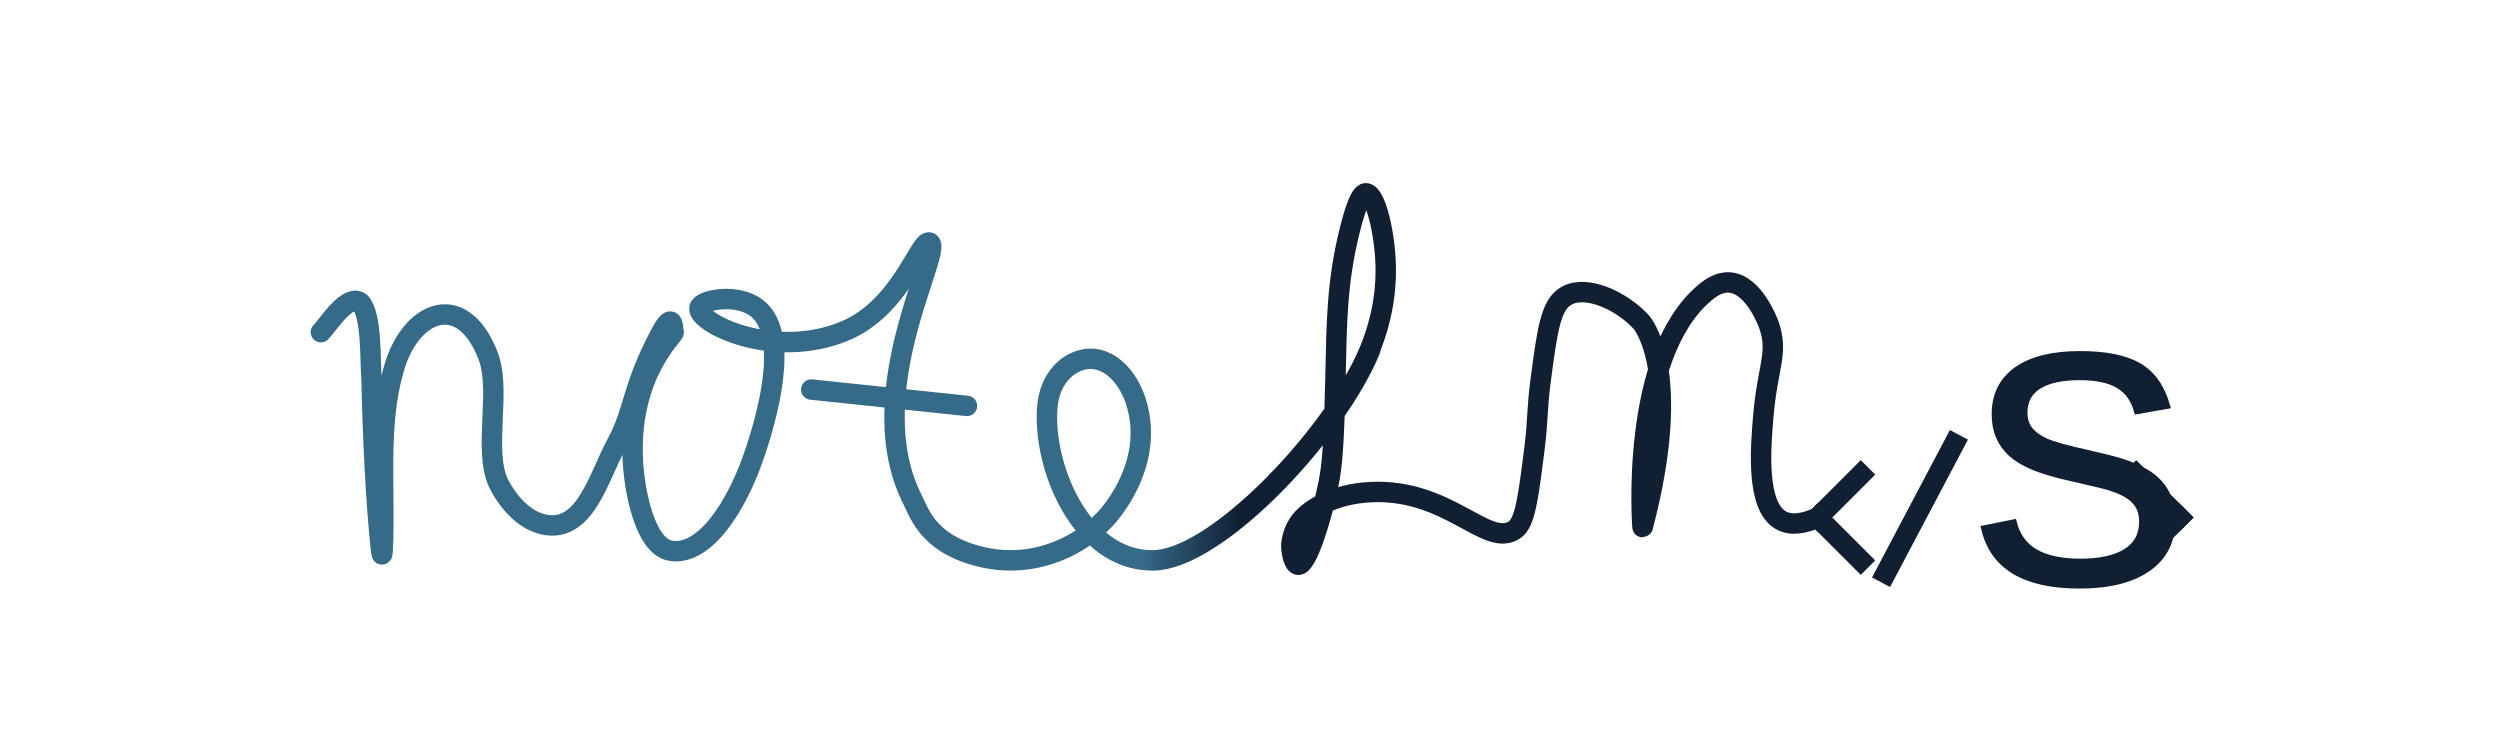
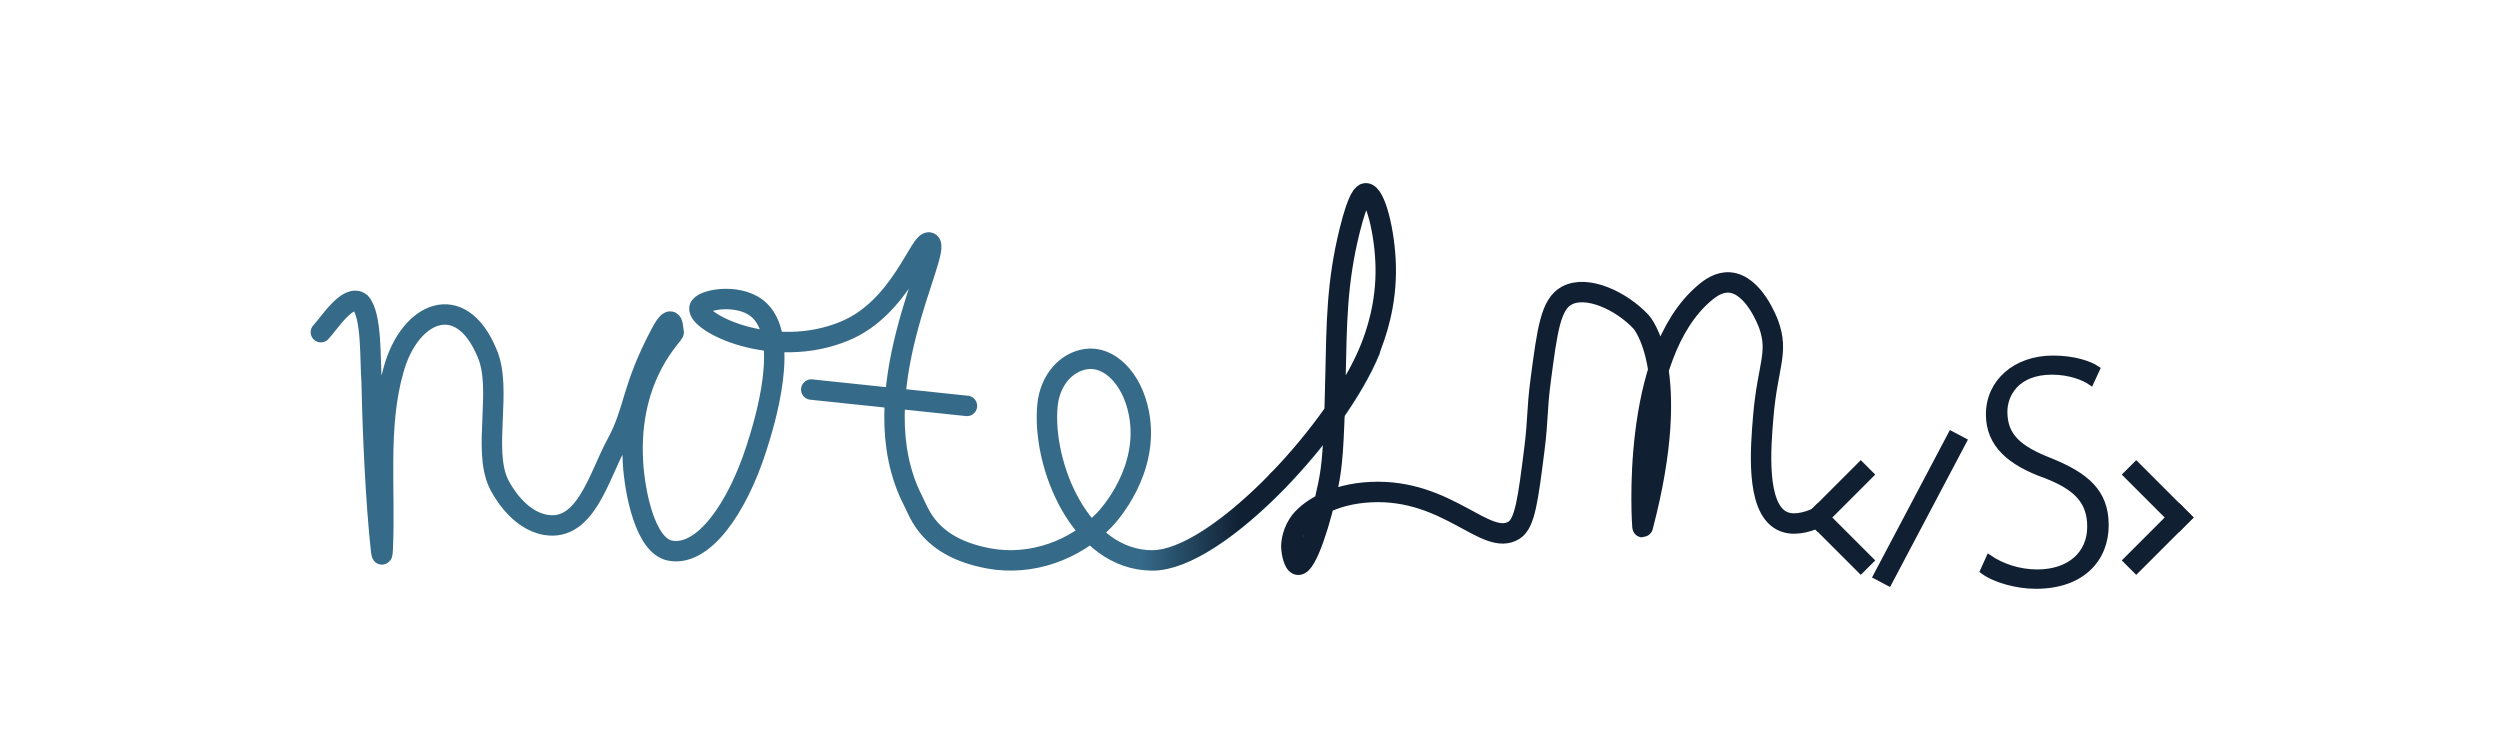
<svg xmlns="http://www.w3.org/2000/svg" id="big_logo" data-name="big logo" viewBox="0 0 1224 360">
  <defs>
    <style>
      .ft-1 {
        stroke: url(#footer-logo-grad);
      }

      .ft-1, .ft-2, .ft-3, .ft-4, .ft-5 {
        stroke-miterlimit: 10;
      }

-       .ft-1, .ft-2, .ft-4, .ft-5 {
+       .ft-1, .ft-3, .ft-4, .ft-5 {
        fill: none;
        stroke-width: 10px;
      }

-       .ft-1, .ft-2, .ft-5 {
+       .ft-1, .ft-3, .ft-5 {
        stroke-linecap: round;
+       }
+ 
+       .ft-2 {
+         fill: #101f32;
+         stroke-width: 3px;
      }

      .ft-2, .ft-3, .ft-4 {
        stroke: #101f32;
-       }
- 
-       .ft-3 {
-         fill: #101f32;
-         font-family: 'IBM Plex Sans', 'Helvetica Neue', Arial, sans-serif;
-         font-size: 160px;
-         font-variation-settings: 'wght' 300, 'wdth' 100;
-         font-weight: 300;
-         stroke-width: 3px;
      }

      .ft-4 {
        stroke-linecap: square;
      }

      .ft-5 {
        stroke: #356a88;
      }
    </style>
    <linearGradient id="footer-logo-grad" x1="558.97" y1="254.84" x2="630.61" y2="254.84" gradientUnits="userSpaceOnUse">
      <stop offset="0" stop-color="#101f32" stop-opacity="0" />
      <stop offset=".68" stop-color="#101f32" />
    </linearGradient>
  </defs>
  <g id="Layer_2_copy" data-name="Layer 2 copy">
    <g>
      <g>
        <path class="ft-5" d="M157.1,162.63c3.97-4.17,13.35-19.21,19.41-14.4,5.69,6.45,4.61,28.16,5.45,38.79.53,25.44,2.02,58.88,4.67,82.92.34,2.3.59,2.03.74-.79,1.4-28.72-2.68-60.35,5.33-88.11,7.82-28.53,32.81-39.39,45.71-8.27,7.69,17.32-2.18,46.98,5.65,63.78,1.16,2.5,9.36,18.23,23.3,20.46,19.41,3.11,25.8-23.66,34.43-39.54,9.22-16.98,7.09-26.59,21.65-54.11,6.73-12.73,5.87-1.12,6.38-.84,1.32.72-22.54,20.15-19.91,63.97.88,14.73,5.98,40.6,18.04,43.06,16.38,3.34,33.09-20.9,42.46-50.26,3.53-11.06,17.61-55.2,0-68.54-9.68-7.33-27.18-4.03-27.96,0-1.4,7.26,36.16,25.88,71.16,11.31,27.73-11.54,36.8-45.27,41.49-43.29,7.2,3.03-34.94,73.93-8.12,126.26,3.28,6.4,7.89,22.89,37,28.35,20.93,3.92,42.63-4.05,56.82-18.94,1.9-1.99,22.34-24.13,16.78-52.31-3.4-17.24-14.74-27.94-25.8-26.33-9.76,1.42-17.75,10.21-18.94,22.73-2.77,29.08,16.15,75.87,51.41,75.85,31.54-.02,89.9-62.37,106.52-102.72" />
        <line class="ft-5" x1="397.19" y1="190.72" x2="473.42" y2="198.73" />
      </g>
      <g>
-         <path class="ft-2" d="M625.61,235.3c19.5-20.11,36.94-44.38,44.87-63.64,3.25-7.88,8.35-22.59,7.97-41.13-.34-16.53-5.04-35.89-9.72-35.9-1.29,0-3.75,1.45-7.91,18.16-6.38,25.62-6.38,45.45-6.98,72.31-.79,35.6-1.74,43.45-3.51,52.23-3.56,17.64-10.62,39.74-14.82,39.18-1.98-.26-3.16-5.55-3.27-8.89,0,0-.18-5.59,3.48-11.19,4.25-6.51,16.56-14.62,35.57-15.5,37.87-1.75,56.45,27.3,70.08,18.59,5.27-3.37,6.78-15.26,9.8-39.05,2.03-15.99,1.15-19.23,3.17-34.51,3.26-24.71,4.9-37.06,12.82-41.27,9.88-5.26,26.67,2.58,36.29,12.87,0,0,21.28,22.75.87,100.29-.02.06-.07.25-.11.25-.05,0-.06-.2-.07-.27-.02-.21-6.34-83.32,30.4-114.39,2.97-2.51,7.17-5.49,12.21-5.14,11.82.81,18.73,19.23,19.19,20.5,5.03,13.9-.54,20.39-2.62,44.9-1.3,15.38-3.76,44.35,8.84,51.14,5.15,2.78,11.77,1.27,17.86-1.46" />
+         <path class="ft-3" d="M625.61,235.3c19.5-20.11,36.94-44.38,44.87-63.64,3.25-7.88,8.35-22.59,7.97-41.13-.34-16.53-5.04-35.89-9.72-35.9-1.29,0-3.75,1.45-7.91,18.16-6.38,25.62-6.38,45.45-6.98,72.31-.79,35.6-1.74,43.45-3.51,52.23-3.56,17.64-10.62,39.74-14.82,39.18-1.98-.26-3.16-5.55-3.27-8.89,0,0-.18-5.59,3.48-11.19,4.25-6.51,16.56-14.62,35.57-15.5,37.87-1.75,56.45,27.3,70.08,18.59,5.27-3.37,6.78-15.26,9.8-39.05,2.03-15.99,1.15-19.23,3.17-34.51,3.26-24.71,4.9-37.06,12.82-41.27,9.88-5.26,26.67,2.58,36.29,12.87,0,0,21.28,22.75.87,100.29-.02.06-.07.25-.11.25-.05,0-.06-.2-.07-.27-.02-.21-6.34-83.32,30.4-114.39,2.97-2.51,7.17-5.49,12.21-5.14,11.82.81,18.73,19.23,19.19,20.5,5.03,13.9-.54,20.39-2.62,44.9-1.3,15.38-3.76,44.35,8.84,51.14,5.15,2.78,11.77,1.27,17.86-1.46" />
        <path class="ft-1" d="M563.97,274.38c16.48-.01,40.3-17.05,61.65-39.07" />
        <g>
          <line class="ft-4" x1="890.03" y1="253.37" x2="911.04" y2="232.36" />
          <line class="ft-4" x1="890.03" y1="253.37" x2="911.04" y2="274.38" />
          <line class="ft-4" x1="1066.9" y1="253.37" x2="1045.89" y2="232.36" />
          <line class="ft-4" x1="1066.9" y1="253.37" x2="1045.89" y2="274.38" />
          <line class="ft-4" x1="923.29" y1="280.65" x2="956.75" y2="217.31" />
-           <text class="ft-3" transform="translate(964.2 285.1)">
-             <tspan x="0" y="0">S</tspan>
-           </text>
+           <path class="ft-2" d="M973.84,273.18c6.08,4.16,14.52,7.12,23.56,7.12,16.12,0,26-9.16,26-22.44,0-12.08-6.28-19.2-21.84-25.2-17.36-6.16-27.76-15.08-27.76-29.76,0-15.8,13.04-27.32,31.36-27.32,10.12,0,17.8,2.6,21.48,5.08l-2.96,6.4c-2.92-2.04-9.8-5.12-19.04-5.12-17.4,0-23.32,11.16-23.32,19.64,0,11.96,6.92,18.08,22.36,24.12,17.8,7.2,27.24,15.28,27.24,31.44s-11.2,29.64-34.2,29.64c-9.32,0-20.16-3.04-25.76-7.24l2.88-6.36Z" />
        </g>
      </g>
    </g>
  </g>
</svg>
